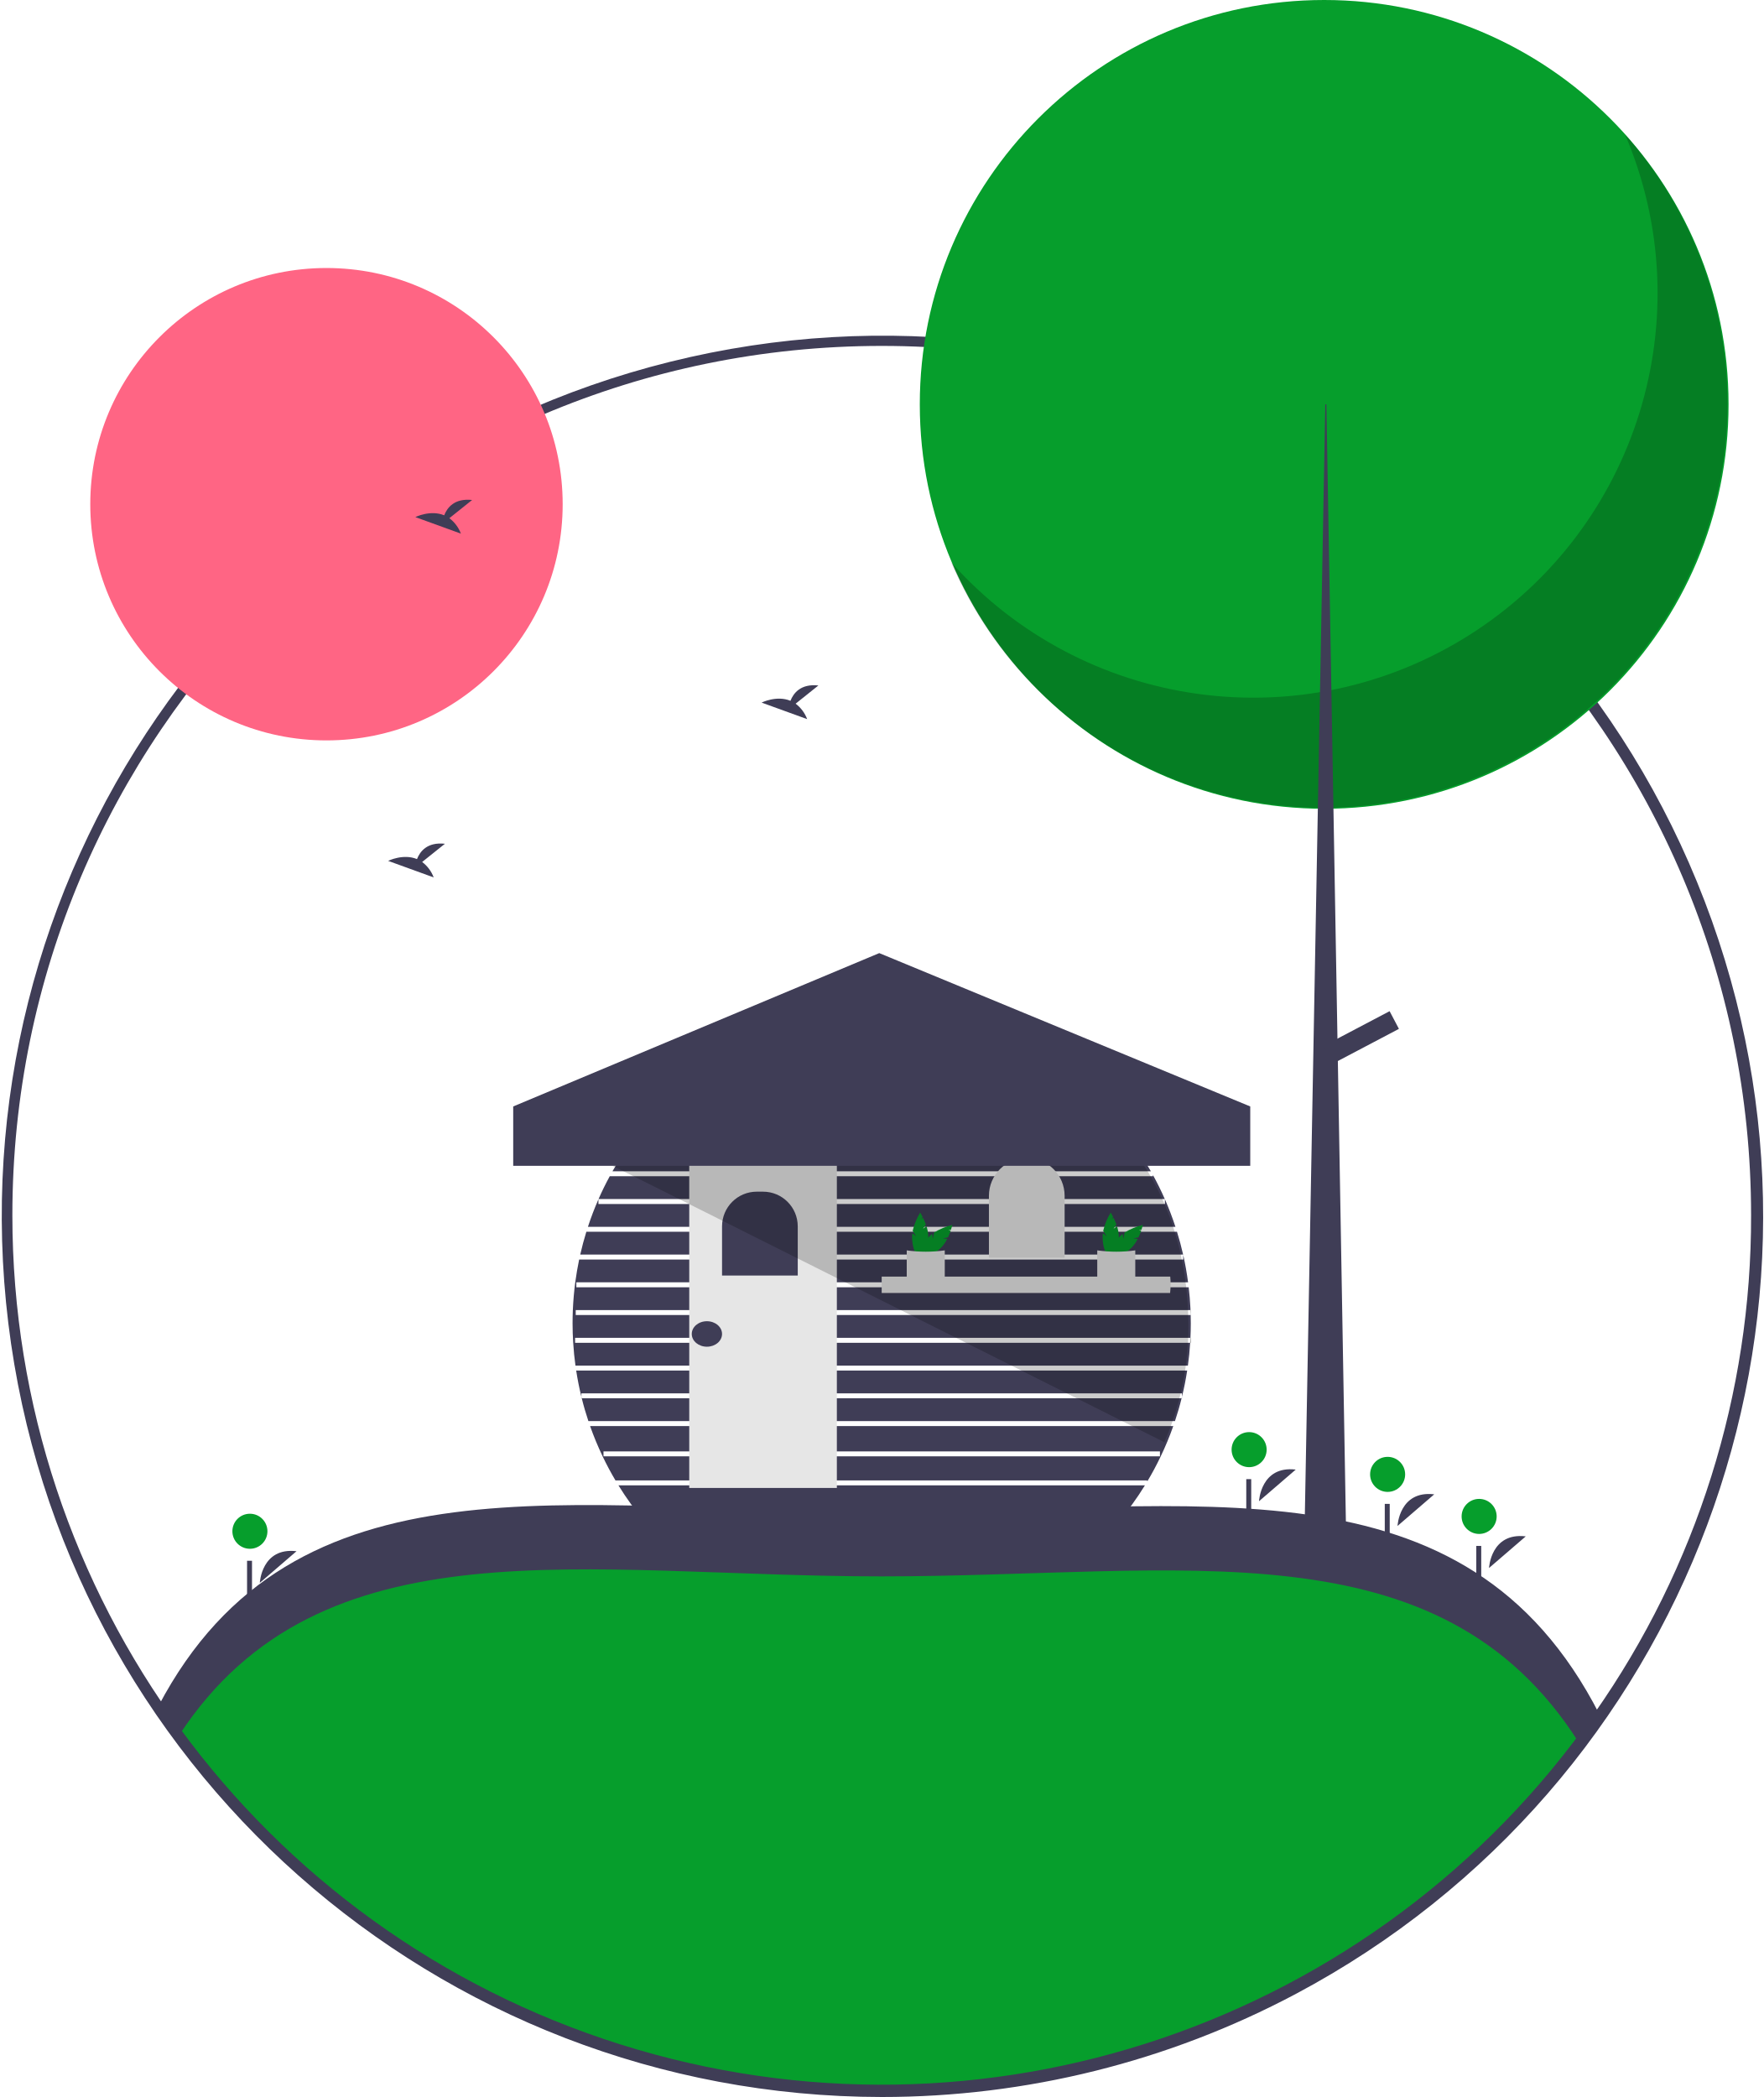
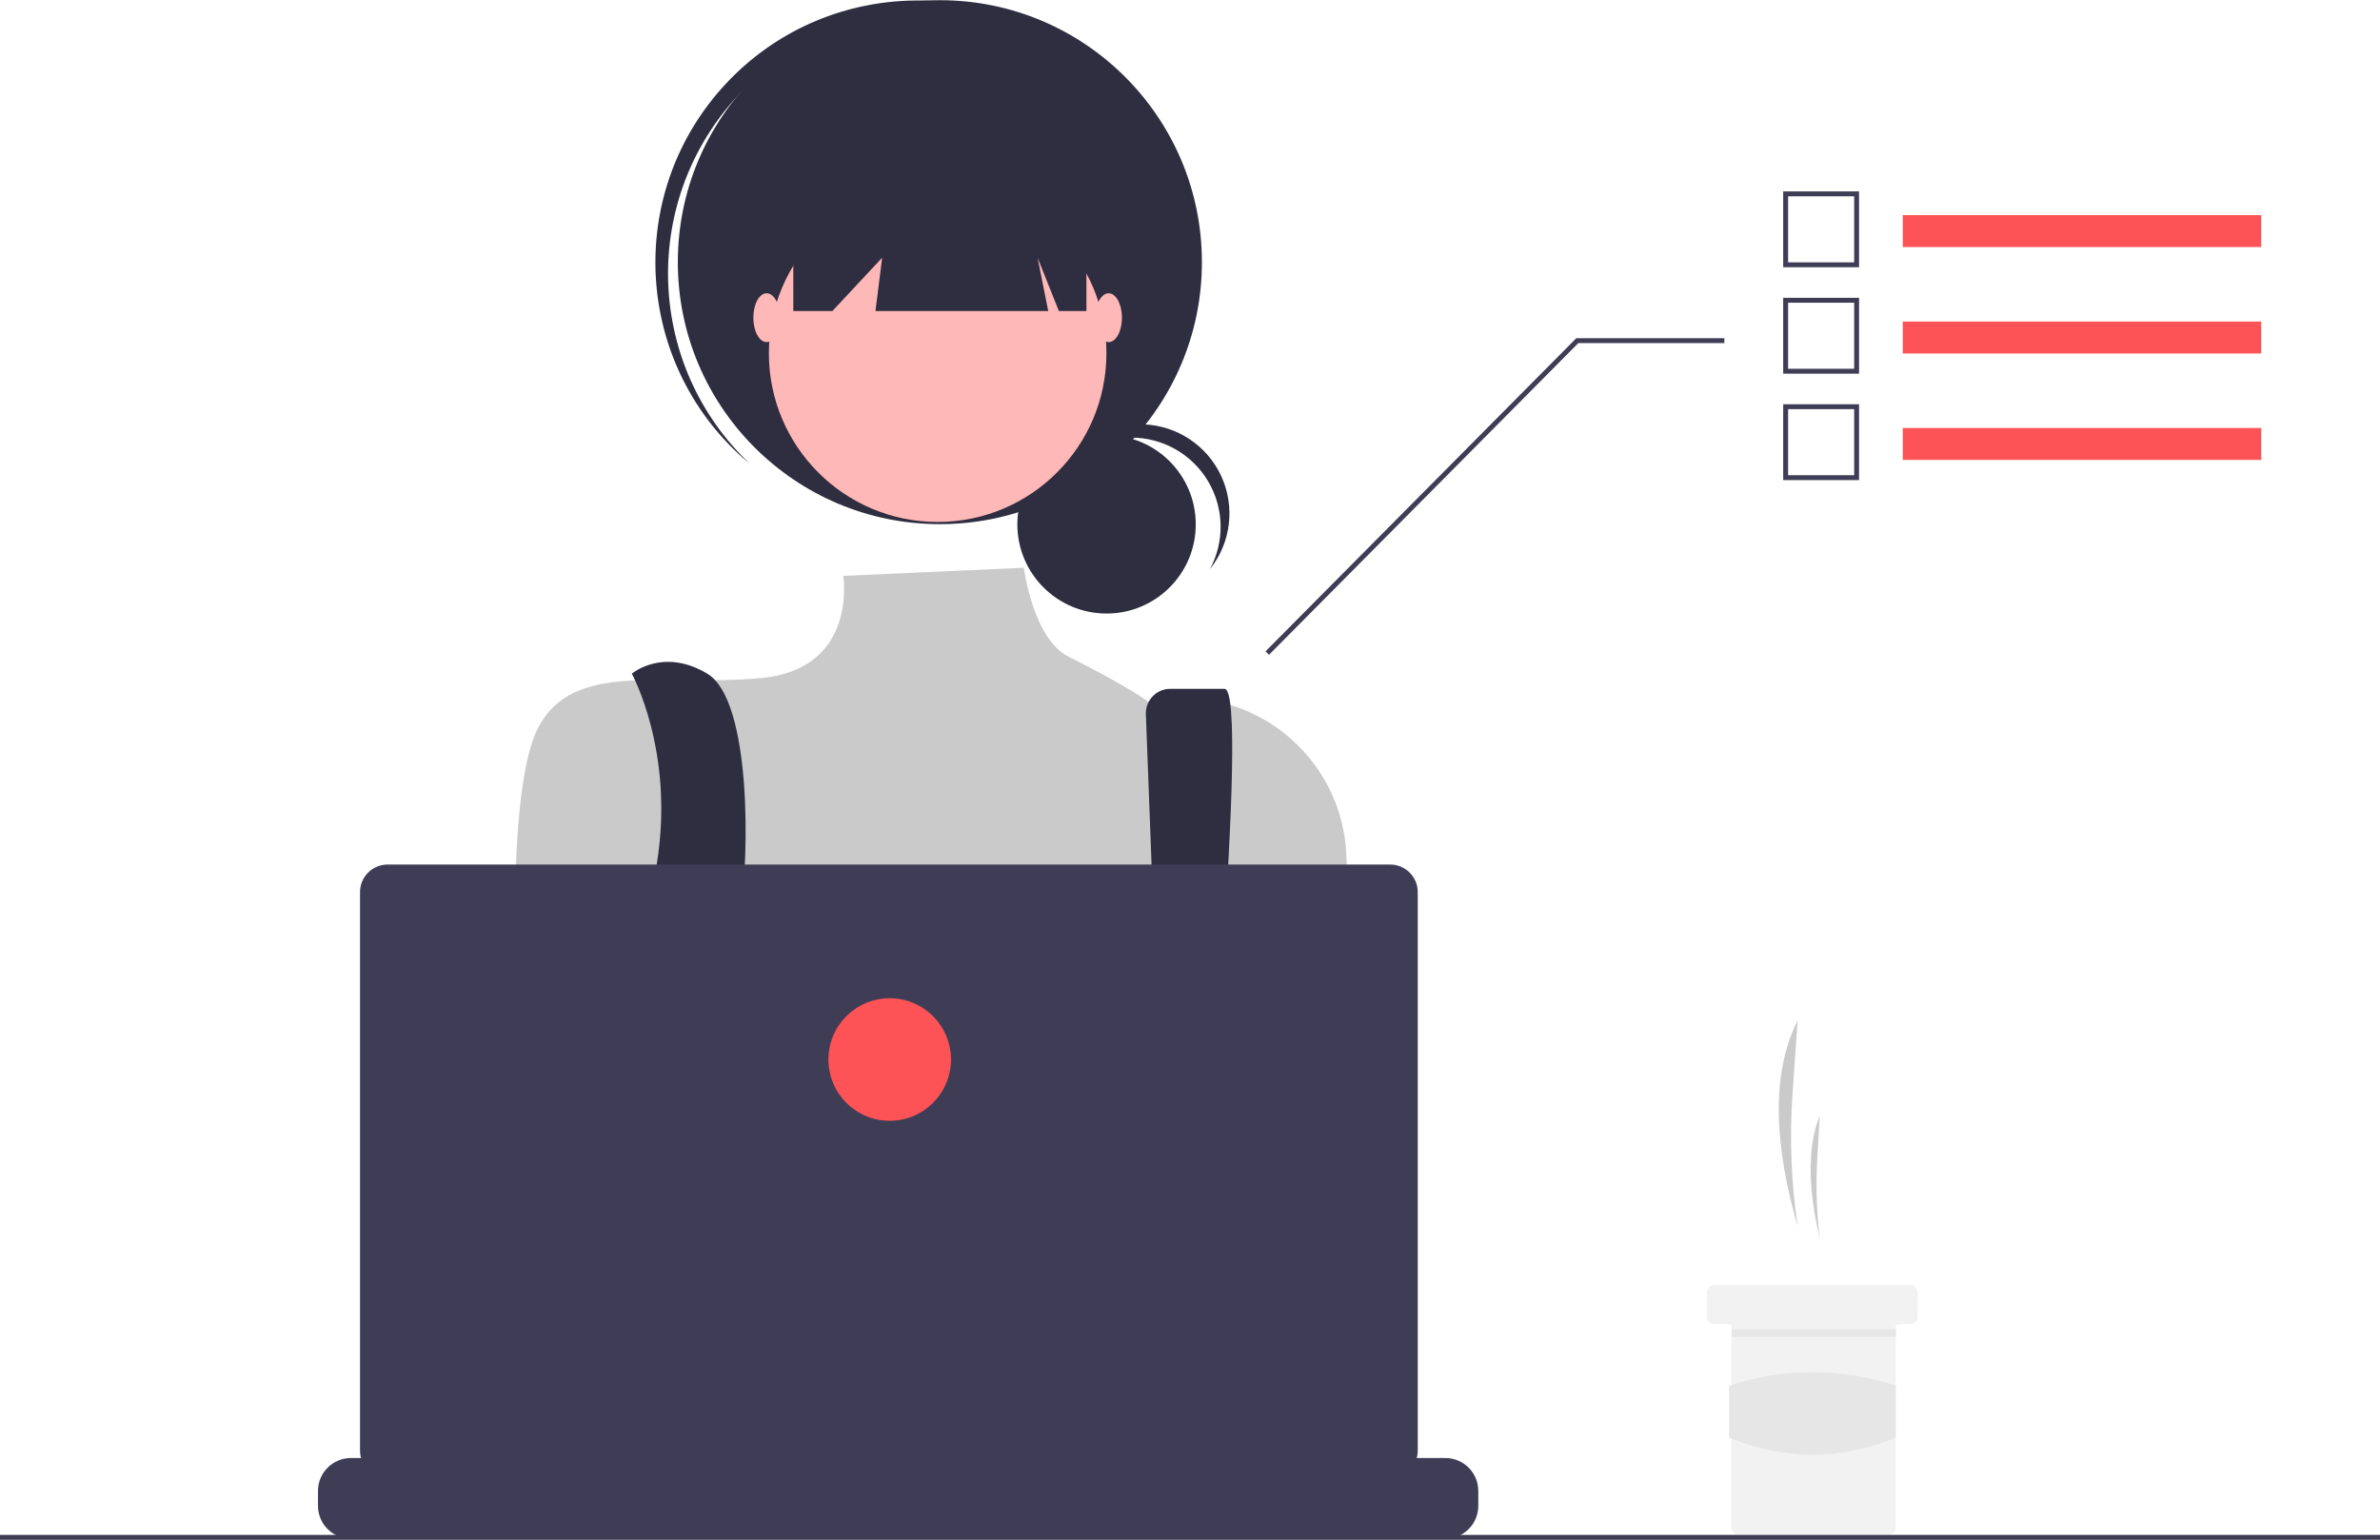
- <svg xmlns="http://www.w3.org/2000/svg" id="ad2e9aa6-dd58-46dd-8ac4-5cd79a399ac3" data-name="Layer 1" width="713" height="847.86" viewBox="0 0 713 847.86">
-   <path d="M482.08,603.4a122.537,122.537,0,0,0,5.14,12.38v.01q2.355,4.92,5.12,9.59H707.36v.43q2.925-4.875,5.38-10.04a120.099,120.099,0,0,0,5.14-12.37Zm5.42,12.25v-2H712.49v2Zm16.76,26.54H695.7a125.032,125.032,0,0,0,10.71-14.81H493.55A125.041,125.041,0,0,0,504.26,642.191Z" transform="translate(-243.5 -26.81984)" fill="#3f3d56" />
-   <path d="M721.24,592.181c-.77,3.13-1.67,6.2-2.68,9.22H481.4c-1.01-3.02-1.91-6.09-2.68-9.22Z" transform="translate(-243.5 -26.81984)" fill="#3f3d56" />
-   <path d="M721.39,591.59v-1.41H478.57v1.41q-1.275-5.22-2.11-10.63H723.5Q722.675,586.361,721.39,591.59Z" transform="translate(-243.5 -26.81984)" fill="#3f3d56" />
-   <path d="M476.02,567.74v2H724.71c-.19,3.11-.49,6.18-.92,9.22H476.17c-.42-3.02-.73-6.08-.91-9.18-.18-2.62-.26-5.26-.26-7.93,0-1.8.04-3.59.11-5.37v-.02q.255-5.685.98-11.22v-.01q.63-4.635,1.57-9.16H721.9v-1.82q1.23,5.43,1.96,11.04H476.53v2H724.11q.495,4.185.7,8.44l.03.78H476.28v2H724.91c.04,1.11.05,2.22.05,3.34,0,1.98-.05,3.94-.14,5.89Z" transform="translate(-243.5 -26.81984)" fill="#3f3d56" />
-   <path d="M721.86,534.071H478.1q1.065-4.68,2.47-9.22H719.35v-.11C720.31,527.8,721.14,530.91,721.86,534.071Z" transform="translate(-243.5 -26.81984)" fill="#3f3d56" />
-   <path d="M718.75,522.85H481.21q1.86-5.7,4.25-11.14v1.91H714.5v-1.9Q716.885,517.15,718.75,522.85Z" transform="translate(-243.5 -26.81984)" fill="#3f3d56" />
-   <path d="M714.45,511.62H485.5q2.07-4.71,4.53-9.22H709.66v-.5Q712.27,506.641,714.45,511.62Z" transform="translate(-243.5 -26.81984)" fill="#3f3d56" />
-   <path d="M708.82,500.4H491.13a125.006,125.006,0,0,1,217.69,0Z" transform="translate(-243.5 -26.81984)" fill="#3f3d56" />
-   <path d="M478.57,591.59a5.653,5.653,0,0,0,.15.59h-.15Z" transform="translate(-243.5 -26.81984)" opacity="0.5" />
-   <path d="M721.39,591.59v.59h-.15A5.666,5.666,0,0,0,721.39,591.59Z" transform="translate(-243.5 -26.81984)" opacity="0.5" />
-   <path d="M724.96,567.74v2h-.25c.02-.25.04-.5.05-.75.02-.42.04-.83.06-1.25Z" transform="translate(-243.5 -26.81984)" opacity="0.5" />
-   <path d="M724.96,556.51v2h-.05c-.01-.67-.04-1.33-.07-2Z" transform="translate(-243.5 -26.81984)" opacity="0.5" />
-   <path d="M721.9,534.071v.18c-.01-.06-.03-.12-.04-.18Z" transform="translate(-243.5 -26.81984)" opacity="0.5" />
-   <path d="M485.46,511.62h.04a.357.357,0,0,1-.04.09Z" transform="translate(-243.5 -26.81984)" opacity="0.5" />
-   <path d="M714.5,511.62v.1a.935.935,0,0,0-.05-.1Z" transform="translate(-243.5 -26.81984)" opacity="0.5" />
-   <rect x="254.71" y="462.358" width="203.539" height="2" opacity="0.5" />
-   <rect x="263.127" y="451.135" width="187.214" height="2" opacity="0.5" />
-   <rect x="274.605" y="439.912" width="163.749" height="2" opacity="0.5" />
-   <rect x="530.603" y="455.637" width="136.203" height="2" transform="translate(-244.3907 -25.64963) rotate(-0.11191)" opacity="0.5" />
-   <rect x="278.674" y="469.361" width="59.684" height="132.248" fill="#e6e6e6" />
-   <path d="M305.978,481.813h2.527a14.04,14.04,0,0,1,14.04,14.04v19.88a0,0,0,0,1,0,0H291.937a0,0,0,0,1,0,0V495.853A14.04,14.04,0,0,1,305.978,481.813Z" fill="#3f3d56" />
-   <path d="M415.144,468.204h0a15.304,15.304,0,0,1,15.304,15.304v24.996a0,0,0,0,1,0,0H399.84a0,0,0,0,1,0,0v-24.996A15.304,15.304,0,0,1,415.144,468.204Z" fill="#e6e6e6" />
-   <path d="M716.798,546.036a31.95,31.95,0,0,1-.199,3.571H599.98V542.975H716.65Q716.795,544.498,716.798,546.036Z" transform="translate(-243.5 -26.81984)" fill="#e6e6e6" />
-   <path d="M616.715,523.649l1.134-1.752a26.267,26.267,0,0,0-1.163-2.723l-.733.592.58-.897c-.553-1.089-.988-1.775-.988-1.775a25.173,25.173,0,0,0-3.033,7.376l1.455,2.248-1.61-1.301a10.627,10.627,0,0,0-.088,1.333c0,4.493,1.467,8.135,3.277,8.135s3.277-3.642,3.277-8.135a13.991,13.991,0,0,0-.75-4.198Z" transform="translate(-243.5 -26.81984)" fill="#069e2c" />
-   <path d="M624.739,527.544l2.041-.437a26.267,26.267,0,0,0,1.103-2.748l-.937-.1,1.045-.224c.379-1.161.556-1.954.556-1.954a25.173,25.173,0,0,0-7.361,3.071l-.561,2.618-.219-2.059a10.628,10.628,0,0,0-1.005.88c-3.177,3.177-4.715,6.79-3.435,8.069s4.893-.258,8.069-3.435a13.991,13.991,0,0,0,2.438-3.498Z" transform="translate(-243.5 -26.81984)" fill="#069e2c" />
-   <path d="M625.485,544.928c-4.732.303-9.887-.018-15.372,0V532.371a55.407,55.407,0,0,0,15.372,0Z" transform="translate(-243.5 -26.81984)" fill="#e6e6e6" />
-   <path d="M693.744,523.649l1.134-1.752a26.267,26.267,0,0,0-1.163-2.723l-.733.592.58-.897c-.553-1.089-.988-1.775-.988-1.775a25.173,25.173,0,0,0-3.033,7.376l1.455,2.248-1.61-1.301a10.627,10.627,0,0,0-.088,1.333c0,4.493,1.467,8.135,3.277,8.135s3.277-3.642,3.277-8.135a13.991,13.991,0,0,0-.75-4.198Z" transform="translate(-243.5 -26.81984)" fill="#069e2c" />
-   <path d="M701.768,527.544l2.041-.437a26.267,26.267,0,0,0,1.103-2.748l-.937-.1,1.045-.224c.379-1.161.556-1.954.556-1.954a25.173,25.173,0,0,0-7.361,3.071l-.561,2.618-.219-2.059a10.628,10.628,0,0,0-1.005.88c-3.177,3.177-4.715,6.79-3.435,8.069s4.893-.258,8.069-3.435a13.991,13.991,0,0,0,2.438-3.498Z" transform="translate(-243.5 -26.81984)" fill="#069e2c" />
-   <path d="M702.513,544.928c-4.732.303-9.887-.018-15.372,0V532.371a55.407,55.407,0,0,0,15.372,0Z" transform="translate(-243.5 -26.81984)" fill="#e6e6e6" />
-   <ellipse cx="285.816" cy="539.349" rx="6.121" ry="5.153" fill="#3f3d56" />
-   <path d="M890.19,720.98c-64.01,91.42-170.12,151.2-290.19,151.2-121.51,0-228.72-61.22-292.47-154.5,54.9-104.35,166.37-78.5,292.47-78.5C727.42,639.181,835.87,614.84,890.19,720.98Z" transform="translate(-243.5 -26.81984)" fill="#069e2c" />
-   <path d="M600,664.181c121.207,0,225.245-22.015,281.858,67.196q4.273-5.614,8.332-11.396c-54.32-106.14-162.77-81.8-290.19-81.8-126.1,0-237.57-25.85-292.47,78.5q4.071,5.957,8.382,11.732C373.276,640.784,480.013,664.181,600,664.181Z" transform="translate(-243.5 -26.81984)" fill="#3f3d56" />
-   <path d="M600,874.68a356.041,356.041,0,1,1,167.295-41.605A356.627,356.627,0,0,1,600,874.68Zm0-710a353.5,353.5,0,1,0,165.885,665.746A356.518,356.518,0,0,0,889.781,720.689a354.039,354.039,0,0,0,35.937-340.105h0A353.211,353.211,0,0,0,600,164.68Z" transform="translate(-243.5 -26.81984)" fill="#3f3d56" />
-   <path d="M600,872.68a354.419,354.419,0,0,1-354.5-354.5C245.5,322.708,404.528,163.68,600,163.68c195.472,0,354.5,159.028,354.5,354.5a352.229,352.229,0,0,1-63.901,203.091h0A355.097,355.097,0,0,1,600,872.68Zm0-706c-193.818,0-351.5,157.682-351.5,351.5A351.527,351.527,0,0,0,888.142,719.55h0A349.248,349.248,0,0,0,951.5,518.18C951.5,324.362,793.817,166.68,600,166.68Z" transform="translate(-243.5 -26.81984)" fill="#3f3d56" />
-   <circle cx="132" cy="203.861" r="95.5" fill="#ff6584" />
-   <circle cx="535.391" cy="163.5" r="163.5" fill="#069e2c" />
-   <path d="M900.512,81.115A163.513,163.513,0,0,1,628.073,254.158,163.514,163.514,0,1,0,900.512,81.115Z" transform="translate(-243.5 -26.81984)" opacity="0.2" />
-   <polygon points="535.84 163.5 536.289 163.5 544.374 627.049 527.306 627.049 535.84 163.5" fill="#3f3d56" />
-   <rect x="789.671" y="431.078" width="8.085" height="30.544" transform="translate(575.4112 -490.7306) rotate(62.23413)" fill="#3f3d56" />
-   <path d="M752.544,633.793s.691-14.47,14.847-12.788" transform="translate(-243.5 -26.81984)" fill="#3f3d56" />
-   <circle cx="505.044" cy="586.118" r="7.085" fill="#069e2c" />
-   <rect x="503.891" y="598.049" width="2" height="14" fill="#3f3d56" />
-   <path d="M845.544,660.793s.691-14.47,14.847-12.788" transform="translate(-243.5 -26.81984)" fill="#3f3d56" />
-   <circle cx="598.044" cy="613.118" r="7.085" fill="#069e2c" />
-   <rect x="596.891" y="625.049" width="2" height="14" fill="#3f3d56" />
-   <path d="M348.544,666.793s.691-14.47,14.847-12.788" transform="translate(-243.5 -26.81984)" fill="#3f3d56" />
-   <circle cx="101.044" cy="619.118" r="7.085" fill="#069e2c" />
-   <rect x="99.891" y="631.049" width="2" height="14" fill="#3f3d56" />
-   <path d="M808.544,643.793s.691-14.47,14.847-12.788" transform="translate(-243.5 -26.81984)" fill="#3f3d56" />
-   <circle cx="561.044" cy="596.118" r="7.085" fill="#069e2c" />
-   <rect x="559.891" y="608.049" width="2" height="14" fill="#3f3d56" />
-   <path d="M425.185,236.335l9.206-7.363c-7.151-.789-10.09,3.111-11.292,6.198-5.587-2.32-11.669.72-11.669.72l18.419,6.687A13.938,13.938,0,0,0,425.185,236.335Z" transform="translate(-243.5 -26.81984)" fill="#3f3d56" />
-   <path d="M565.185,311.335l9.206-7.363c-7.151-.789-10.09,3.111-11.292,6.198-5.587-2.32-11.669.72-11.669.72l18.419,6.687A13.938,13.938,0,0,0,565.185,311.335Z" transform="translate(-243.5 -26.81984)" fill="#3f3d56" />
-   <path d="M414.185,375.335l9.206-7.363c-7.151-.789-10.09,3.111-11.292,6.198-5.587-2.32-11.669.72-11.669.72l18.419,6.687A13.938,13.938,0,0,0,414.185,375.335Z" transform="translate(-243.5 -26.81984)" fill="#3f3d56" />
-   <path d="M724,563.181a116.421,116.421,0,0,1-9.73,46.75L506.9,506.01l-15.77-7.83,21.37-1.17,185.21-10.12C715.34,507.37,724,534.03,724,563.181Z" transform="translate(-243.5 -26.81984)" opacity="0.2" />
-   <polygon points="505.5 471.361 207.5 471.361 207.5 447.361 355.5 385.361 505.5 447.361 505.5 471.361" fill="#3f3d56" />
+ <svg xmlns="http://www.w3.org/2000/svg" data-name="Layer 1" width="971.052" height="628.381" viewBox="0 0 971.052 628.381">
+   <path d="M847.931,636.215h0a249.626,249.626,0,0,1-2.095-54.111l2.095-29.889h0c-11.542,22.966-8.933,53.192,0,84Z" transform="translate(-114.4741 -135.8093)" fill="#cacaca" />
+   <path d="M856.931,641.215h0a183.497,183.497,0,0,1-1.008-32.209l1.008-17.791h0C851.378,604.885,852.633,622.877,856.931,641.215Z" transform="translate(-114.4741 -135.8093)" fill="#cacaca" />
+   <path d="M896.936,663.217v10a3.016,3.016,0,0,1-3,3h-5a.996.996,0,0,0-1,1v82a3.016,3.016,0,0,1-3,3h-61a3.002,3.002,0,0,1-3-3v-82a1.003,1.003,0,0,0-1-1h-6a3.002,3.002,0,0,1-3-3v-10a2.996,2.996,0,0,1,3-3h80A3.009,3.009,0,0,1,896.936,663.217Z" transform="translate(-114.4741 -135.8093)" fill="#f2f2f2" />
+   <rect x="706.552" y="542.508" width="67" height="3" fill="#e6e6e6" />
+   <path d="M887.936,722.462c-22.42,9.278-45.084,9.38-68,0V701.327a106.79,106.79,0,0,1,68,0Z" transform="translate(-114.4741 -135.8093)" fill="#e6e6e6" />
+   <circle cx="451.481" cy="213.985" r="36.396" fill="#2f2e41" />
+   <path d="M576.095,314.401a36.401,36.401,0,0,1,32.039,53.669,36.387,36.387,0,1,0-60.454-39.982A36.306,36.306,0,0,1,576.095,314.401Z" transform="translate(-114.4741 -135.8093)" fill="#2f2e41" />
+   <circle cx="383.471" cy="106.996" r="106.912" fill="#2f2e41" />
+   <path d="M414.036,176.471A106.893,106.893,0,0,1,562.203,165.261c-.874-.831-1.739-1.669-2.648-2.476a106.913,106.913,0,0,0-142.066,159.807c.908.808,1.842,1.568,2.77,2.339A106.893,106.893,0,0,1,414.036,176.471Z" transform="translate(-114.4741 -135.8093)" fill="#2f2e41" />
+   <circle cx="382.565" cy="144.143" r="68.859" fill="#ffb8b8" />
+   <path d="M532.214,367.505l-73.688,3.313s6.15,38.108-33.715,41.732-76.107-7.248-90.604,19.933-8.248,123.966-8.248,123.966,27.181,97.852,48.926,112.349,212.013-5.436,212.013-5.436L666.526,562.817l-2.697-77.54c-1.408-40.491-38.377-70.892-78.194-63.398q-1.173.221-2.362.475s-8.747-6.538-32.747-18.538C535.849,396.479,532.214,367.505,532.214,367.505Z" transform="translate(-114.4741 -135.8093)" fill="#cacaca" />
+   <path d="M372.26,410.738s17.514,31.778,10.266,77.08,23.164,141.114,23.164,141.114l21.745-5.436s-14.497-94.228-10.872-115.973,4.624-85.913-13.497-96.785S372.26,410.738,372.26,410.738Z" transform="translate(-114.4741 -135.8093)" fill="#2f2e41" />
+   <path d="M581.999,427.4l7.617,200.626,14.497,9.06s20.839-220.167,9.966-220.167H591.956a9.97,9.97,0,0,0-9.97,9.97Q581.986,427.145,581.999,427.4Z" transform="translate(-114.4741 -135.8093)" fill="#2f2e41" />
+   <circle cx="301.182" cy="479.532" r="9.06" fill="#fe5356" />
+   <circle cx="482.39" cy="488.592" r="9.06" fill="#fe5356" />
+   <polygon points="323.672 58.069 323.672 126.928 339.619 126.928 359.914 105.183 357.196 126.928 427.685 126.928 423.336 105.183 432.034 126.928 443.269 126.928 443.269 58.069 323.672 58.069" fill="#2f2e41" />
+   <ellipse cx="312.8" cy="129.647" rx="5.436" ry="9.966" fill="#ffb8b8" />
+   <ellipse cx="452.329" cy="129.647" rx="5.436" ry="9.966" fill="#ffb8b8" />
+   <path d="M717.626,744.255v6.07a13.34,13.34,0,0,1-.91,4.87,13.683,13.683,0,0,1-.97,2,13.437,13.437,0,0,1-11.55,6.56h-446.55a13.437,13.437,0,0,1-11.55-6.56,13.69,13.69,0,0,1-.97-2,13.341,13.341,0,0,1-.91-4.87v-6.07a13.426,13.426,0,0,1,13.423-13.43h25.747v-2.83a.559.559,0,0,1,.558-.56h13.432a.559.559,0,0,1,.56.558v2.832h8.39v-2.83a.559.559,0,0,1,.558-.56h13.432a.559.559,0,0,1,.56.558v2.832h8.4v-2.83a.559.559,0,0,1,.558-.56h13.432a.559.559,0,0,1,.56.558v2.832h8.39v-2.83a.559.559,0,0,1,.558-.56h13.432a.559.559,0,0,1,.56.558v2.832h8.39v-2.83a.559.559,0,0,1,.558-.56h13.432a.559.559,0,0,1,.56.558v2.832h8.4v-2.83a.559.559,0,0,1,.558-.56h13.432a.559.559,0,0,1,.56.558v2.832h8.39v-2.83a.559.559,0,0,1,.558-.56H526.806a.559.559,0,0,1,.56.558v2.832h8.4v-2.83a.559.559,0,0,1,.558-.56h13.432a.566.566,0,0,1,.56.56v2.83h8.39v-2.83a.559.559,0,0,1,.558-.56h13.432a.559.559,0,0,1,.56.558v2.832h8.39v-2.83a.559.559,0,0,1,.558-.56h13.432a.559.559,0,0,1,.56.558v2.832h8.4v-2.83a.559.559,0,0,1,.558-.56h13.432a.557.557,0,0,1,.55.56v2.83h8.4v-2.83a.559.559,0,0,1,.558-.56h13.432a.559.559,0,0,1,.56.558v2.832h8.39v-2.83a.559.559,0,0,1,.558-.56h13.432a.559.559,0,0,1,.56.558v2.832h39.17a13.426,13.426,0,0,1,13.43,13.423Z" transform="translate(-114.4741 -135.8093)" fill="#3f3d56" />
+   <rect y="626.381" width="971.052" height="2" fill="#3f3d56" />
+   <path d="M681.668,488.621H272.625a11.259,11.259,0,0,0-11.259,11.259V727.791A11.259,11.259,0,0,0,272.625,739.05H681.668a11.259,11.259,0,0,0,11.259-11.259V499.88a11.259,11.259,0,0,0-11.259-11.259Z" transform="translate(-114.4741 -135.8093)" fill="#3f3d56" />
+   <circle cx="363" cy="432.381" r="25" fill="#fe5356" />
+   <polygon points="517.763 267.219 643.969 140.016 703.552 140.016 703.552 138.016 643.134 138.016 642.841 138.313 516.341 265.813 517.763 267.219" fill="#3f3d56" />
+   <rect x="776.328" y="87.792" width="146.224" height="13.03" fill="#fe5356" />
+   <path d="M872.981,244.87H842.026V213.915H872.981Zm-28.955-2H870.981V215.915H844.026Z" transform="translate(-114.4741 -135.8093)" fill="#3f3d56" />
+   <rect x="776.328" y="131.225" width="146.224" height="13.03" fill="#fe5356" />
+   <path d="M872.981,288.303H842.026V257.348H872.981Zm-28.955-2H870.981V259.348H844.026Z" transform="translate(-114.4741 -135.8093)" fill="#3f3d56" />
+   <rect x="776.328" y="174.658" width="146.224" height="13.03" fill="#fe5356" />
+   <path d="M872.981,331.736H842.026V300.781H872.981Zm-28.955-2H870.981V302.781H844.026Z" transform="translate(-114.4741 -135.8093)" fill="#3f3d56" />
</svg>
